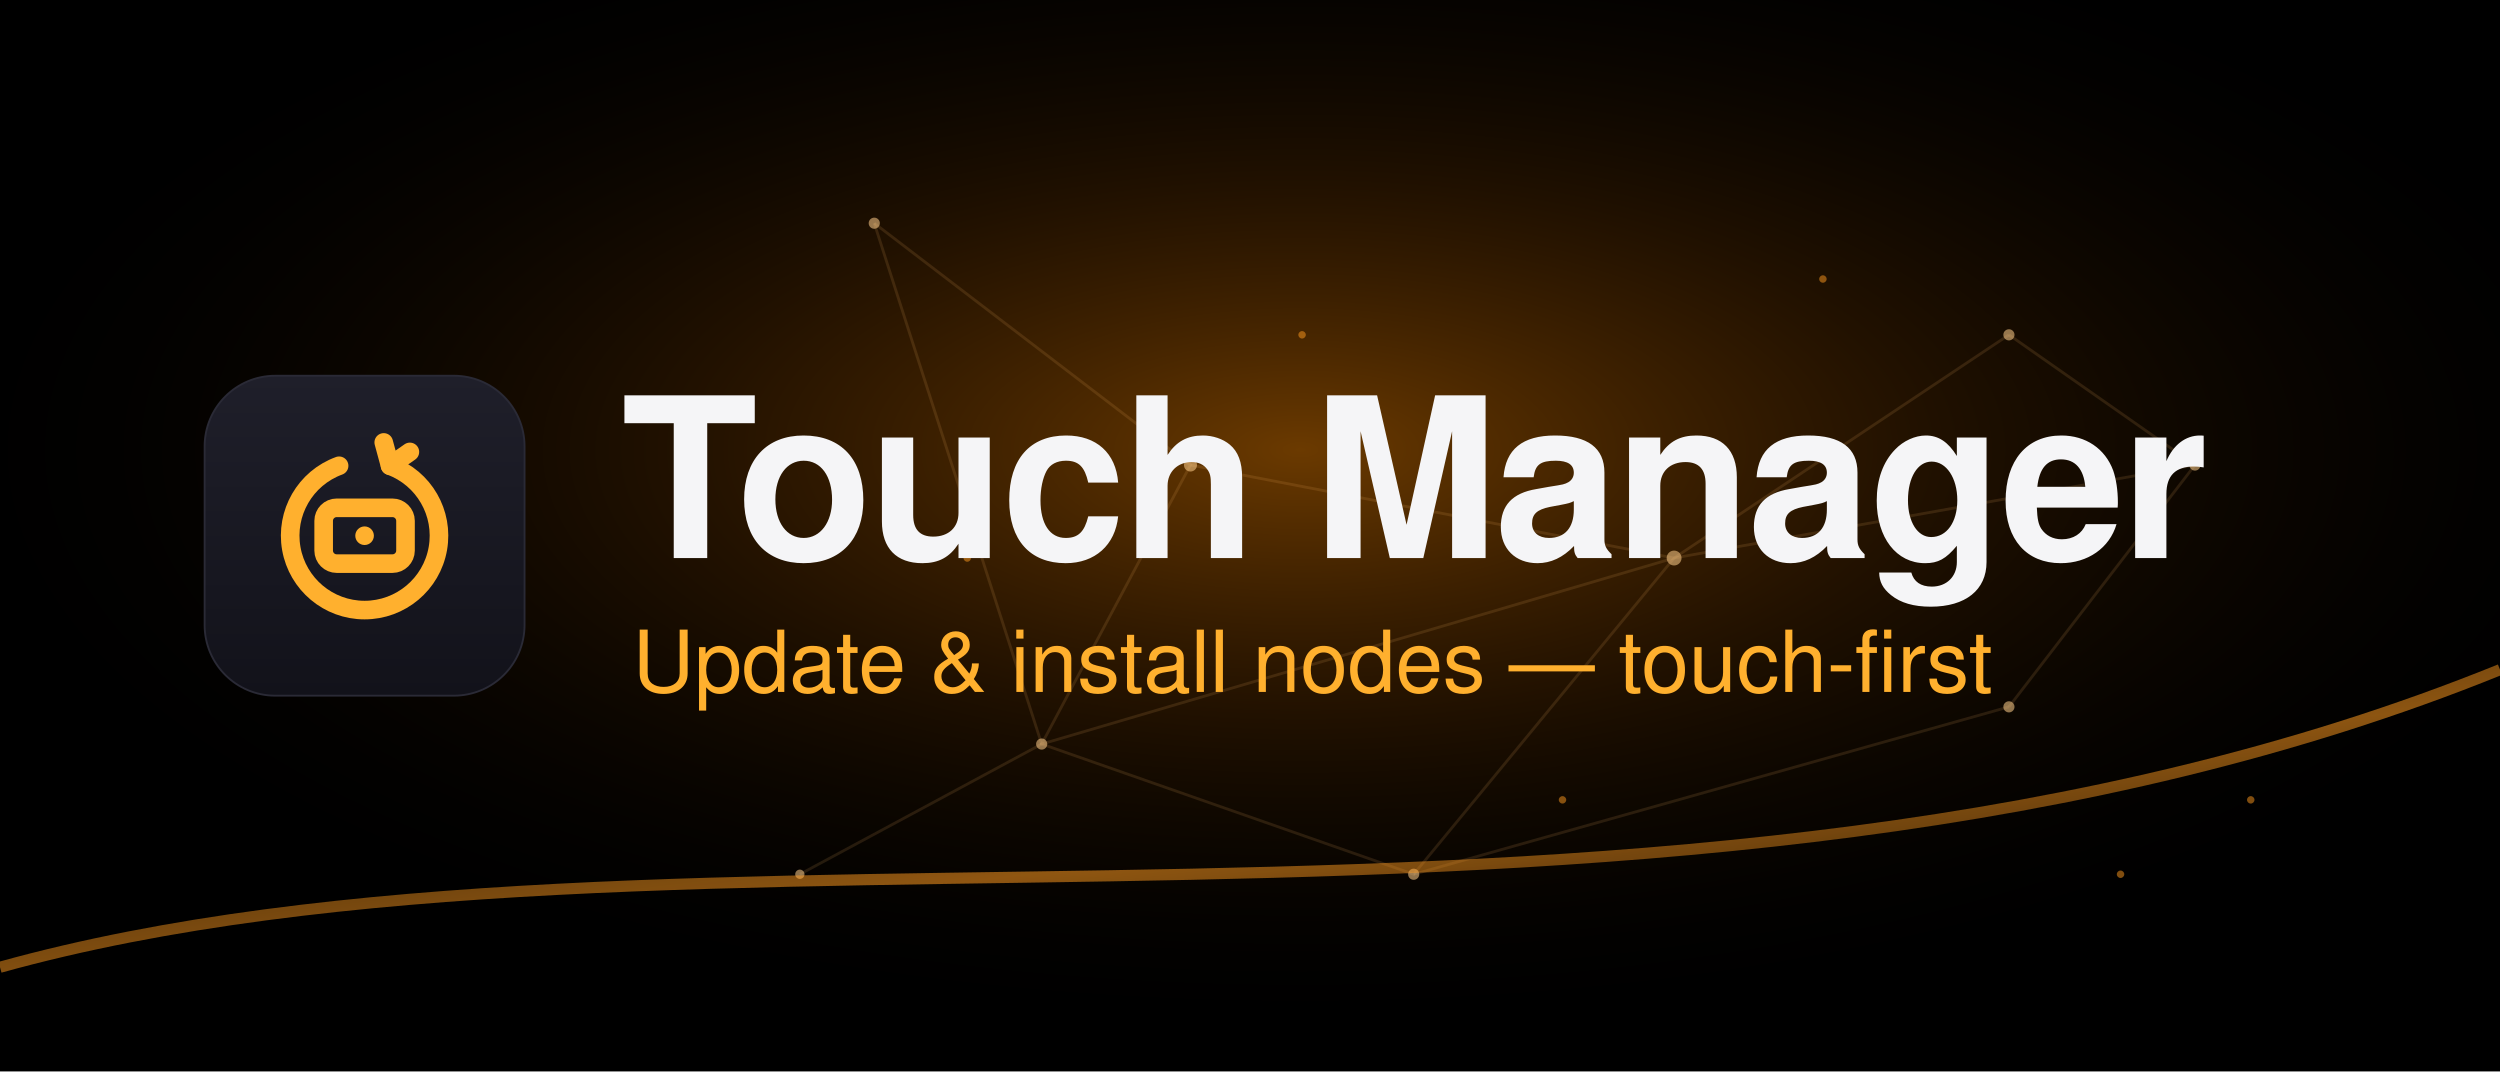
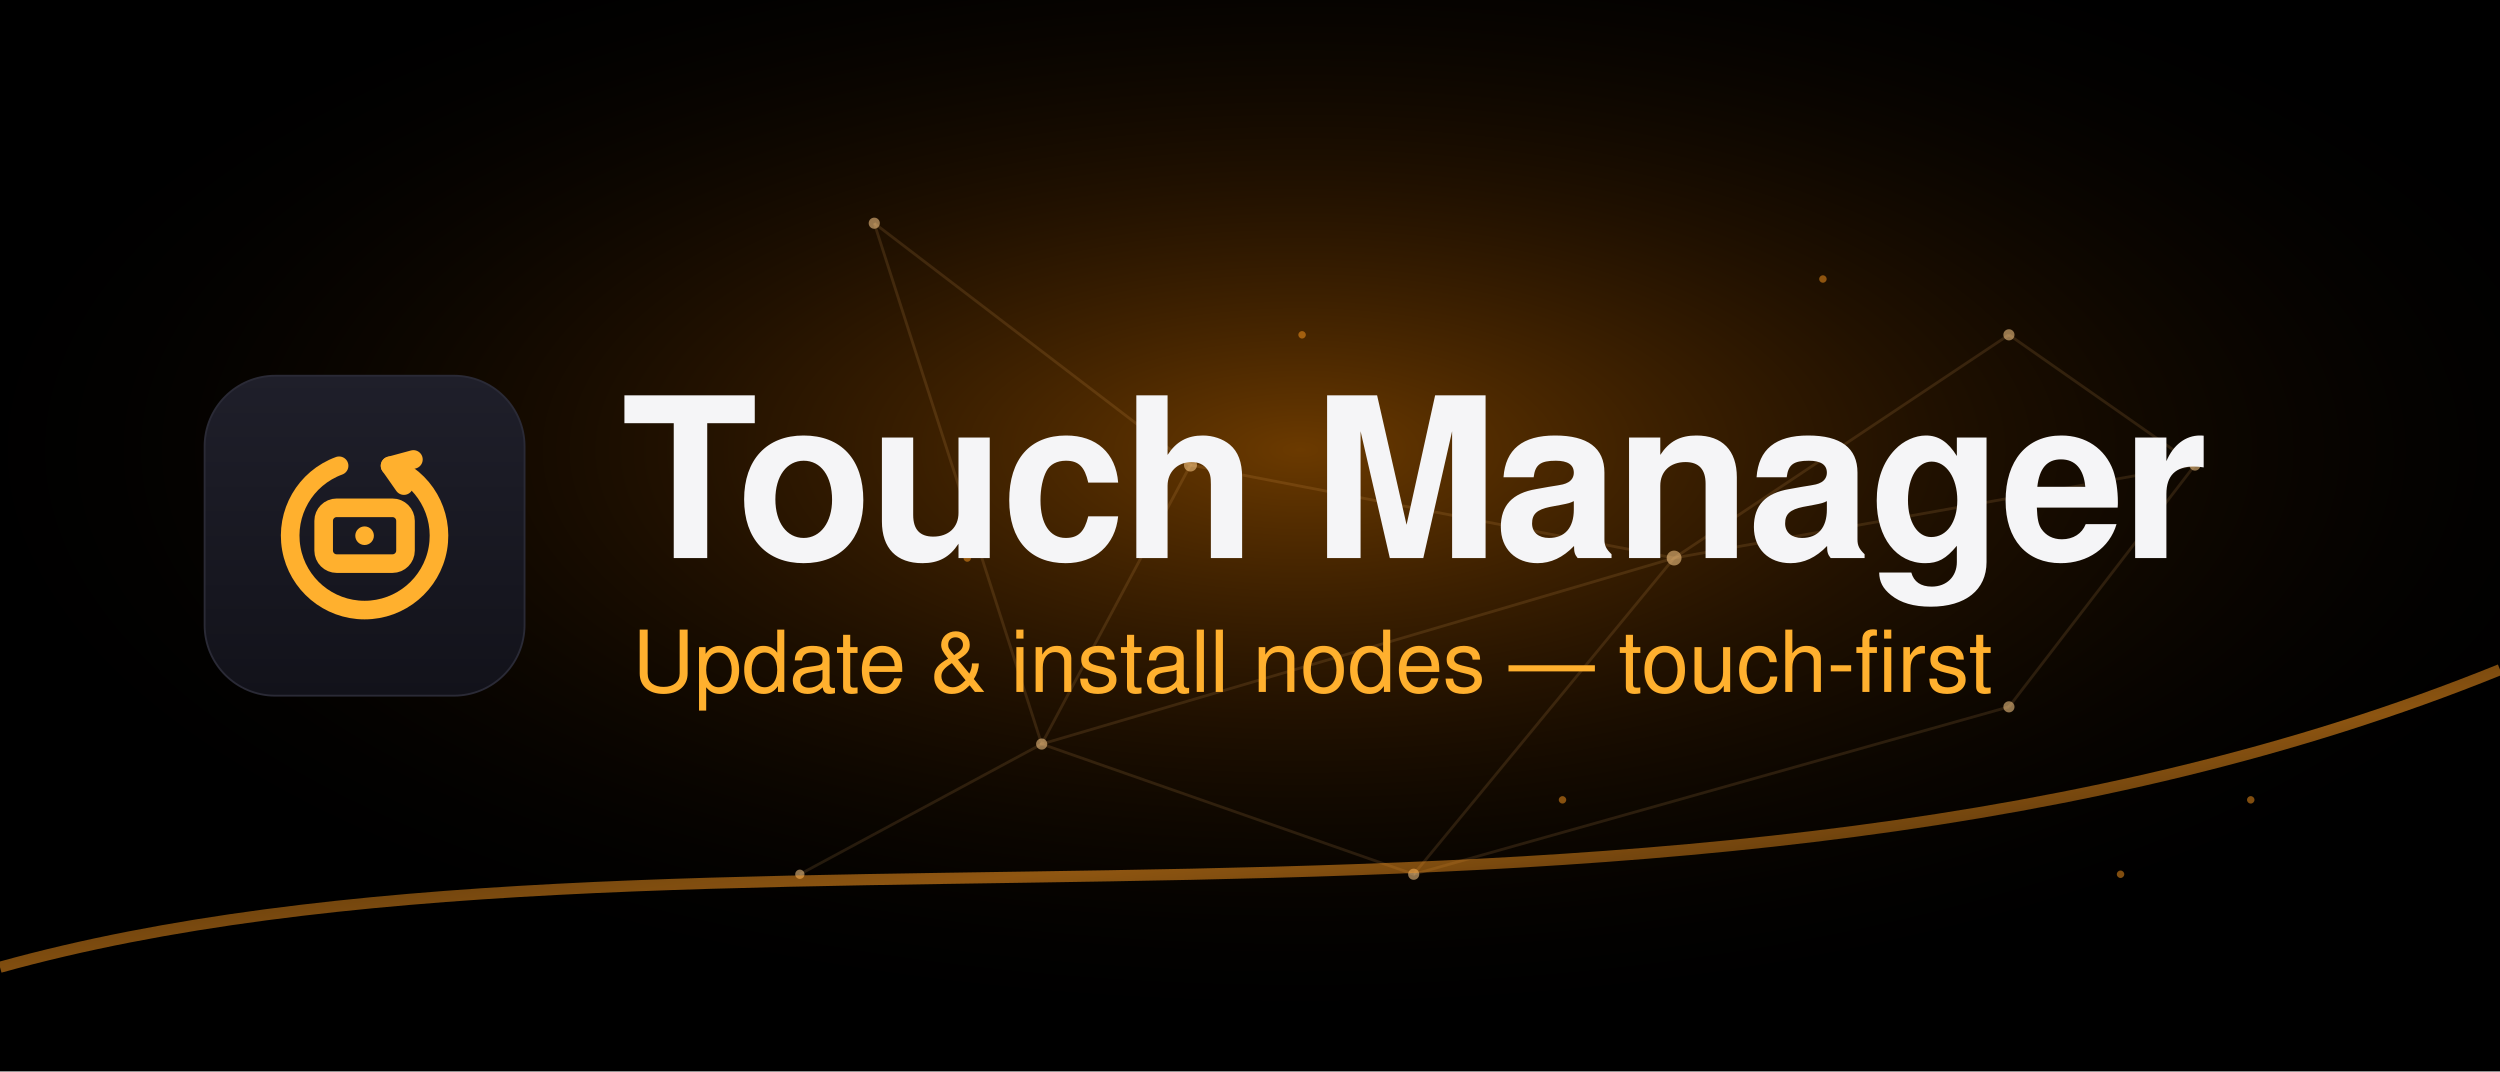
<svg xmlns="http://www.w3.org/2000/svg" width="1344" height="576" viewBox="0 0 1344 576">
  <defs>
    <linearGradient id="tile" x1="0" y1="0" x2="0" y2="1">
      <stop offset="0" stop-color="#1f1f2a" />
      <stop offset="1" stop-color="#12121a" />
    </linearGradient>
    <radialGradient id="glow" cx="52%" cy="42%" r="55%">
      <stop offset="0" stop-color="#ff8a00" stop-opacity="0.42" />
      <stop offset="0.45" stop-color="#b85e00" stop-opacity="0.18" />
      <stop offset="1" stop-color="#000000" stop-opacity="0" />
    </radialGradient>
    <linearGradient id="sweep" x1="0" y1="0" x2="1" y2="1">
      <stop offset="0" stop-color="#ff9a1f" stop-opacity="0" />
      <stop offset="0.55" stop-color="#ff9a1f" stop-opacity="0.55" />
      <stop offset="1" stop-color="#ff9a1f" stop-opacity="0" />
    </linearGradient>
  </defs>
  <rect width="1344" height="576" fill="#000000" />
  <rect width="1344" height="576" fill="url(#glow)" />
  <g stroke="#ffb86b" stroke-opacity="0.13" stroke-width="1.5" fill="none">
    <path d="M470 120 L640 250 L560 400 L760 470 L900 300 L1080 180" />
    <path d="M640 250 L900 300 M560 400 L900 300 M470 120 L560 400 M760 470 L1080 380 M900 300 L1180 250" />
    <path d="M430 470 L560 400 M1080 180 L1180 250 L1080 380" />
  </g>
  <g fill="#ffce8a" fill-opacity="0.55">
    <circle cx="470" cy="120" r="3" />
    <circle cx="640" cy="250" r="3.5" />
    <circle cx="560" cy="400" r="3" />
    <circle cx="760" cy="470" r="3" />
    <circle cx="900" cy="300" r="4" />
    <circle cx="1080" cy="180" r="3" />
    <circle cx="1180" cy="250" r="3" />
    <circle cx="1080" cy="380" r="3" />
    <circle cx="430" cy="470" r="2.5" />
  </g>
  <g fill="#ff9a1f" fill-opacity="0.5">
    <circle cx="1210" cy="430" r="2" />
    <circle cx="980" cy="150" r="2" />
    <circle cx="700" cy="180" r="2" />
    <circle cx="520" cy="300" r="2" />
    <circle cx="1140" cy="470" r="2" />
    <circle cx="840" cy="430" r="2" />
  </g>
  <path d="M0 520 C 360 420, 900 540, 1344 360" stroke="url(#sweep)" stroke-width="6" fill="none" />
  <g transform="translate(96,188) scale(0.5)">
    <rect x="28" y="28" width="344" height="344" rx="76" fill="url(#tile)" stroke="#2a2a36" stroke-width="2" />
    <g fill="none" stroke="#ffb02e" stroke-width="20" stroke-linecap="round" stroke-linejoin="round">
      <path d="M172.6 124.8 A80 80 0 1 0 227.4 124.8" />
-       <path d="M248.7 109.9 L227.4 124.8 L220.6 99.7" />
+       <path d="M242.3 146.1 L227.4 124.8 L252.5 118.0" />
      <rect x="156" y="170" width="88" height="60" rx="14" />
    </g>
    <circle cx="200" cy="200" r="10" fill="#ffb02e" />
  </g>
  <text x="334" y="300" font-family="Helvetica, Arial, sans-serif" font-weight="bold" font-size="120" fill="#f5f5f7" letter-spacing="-2">Touch Manager</text>
  <text x="340" y="372" font-family="Helvetica, Arial, sans-serif" font-weight="500" font-size="46" fill="#ffb02e">Update &amp; install nodes — touch-first</text>
</svg>
